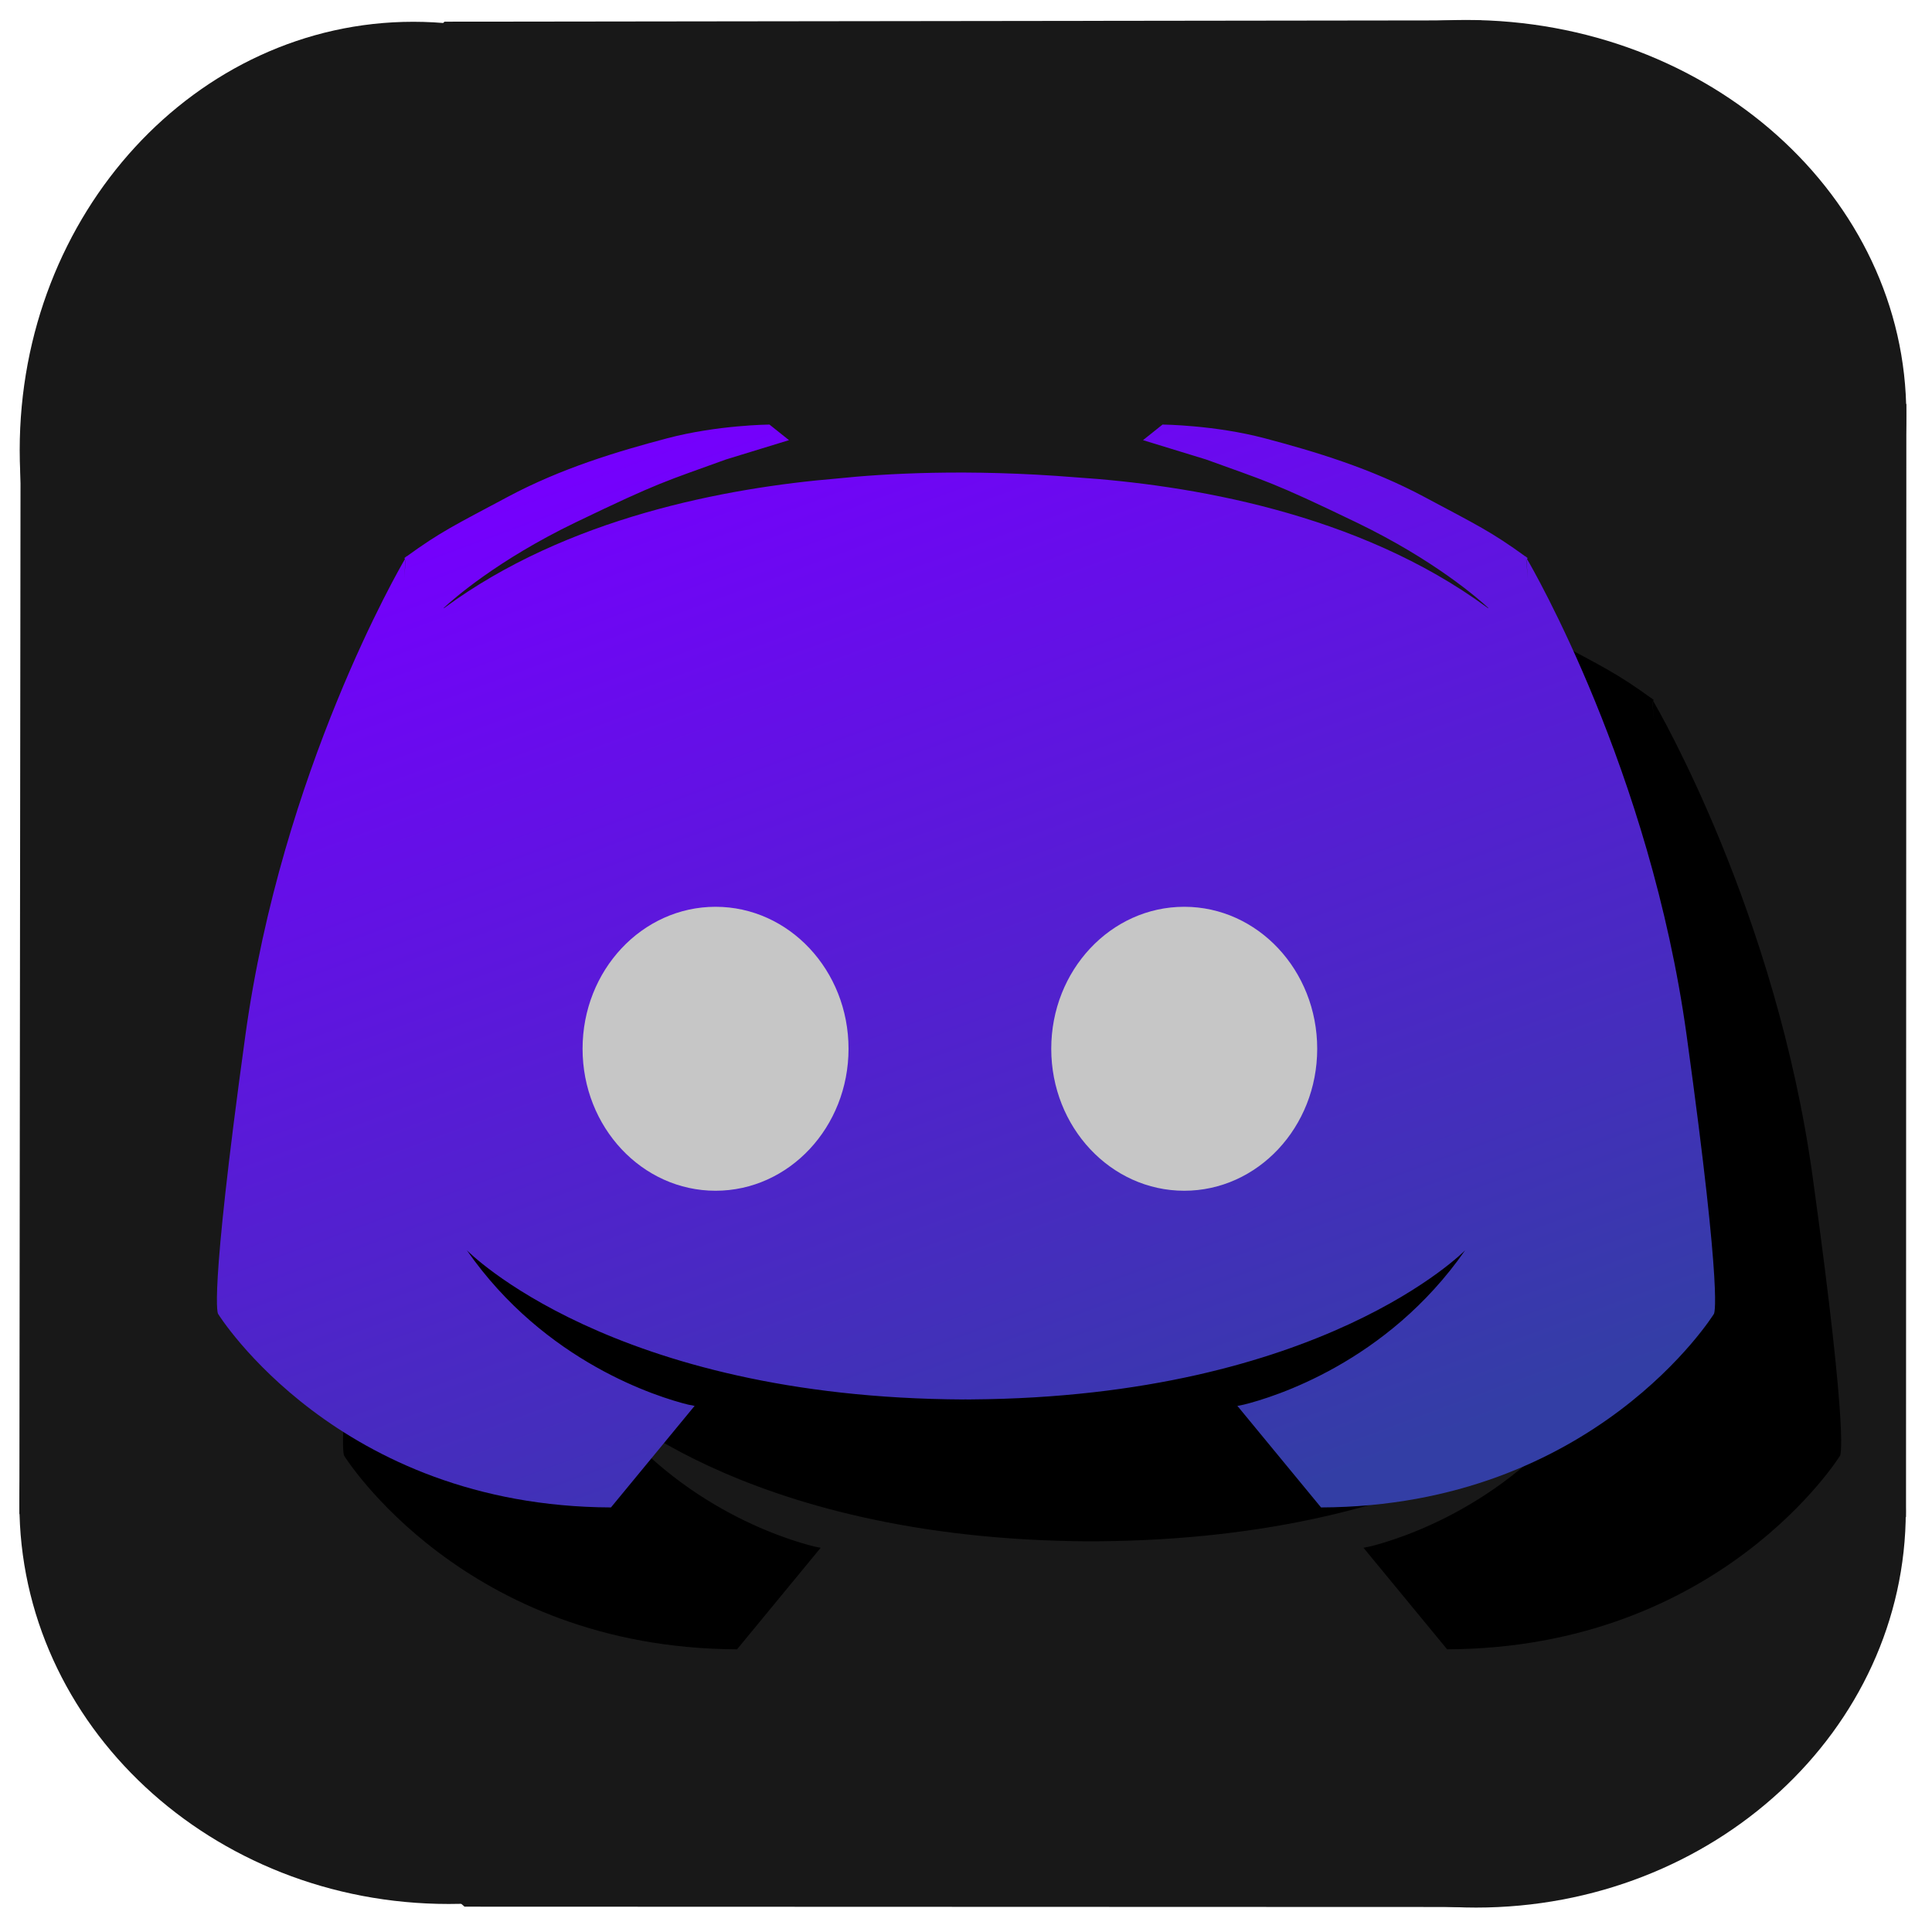
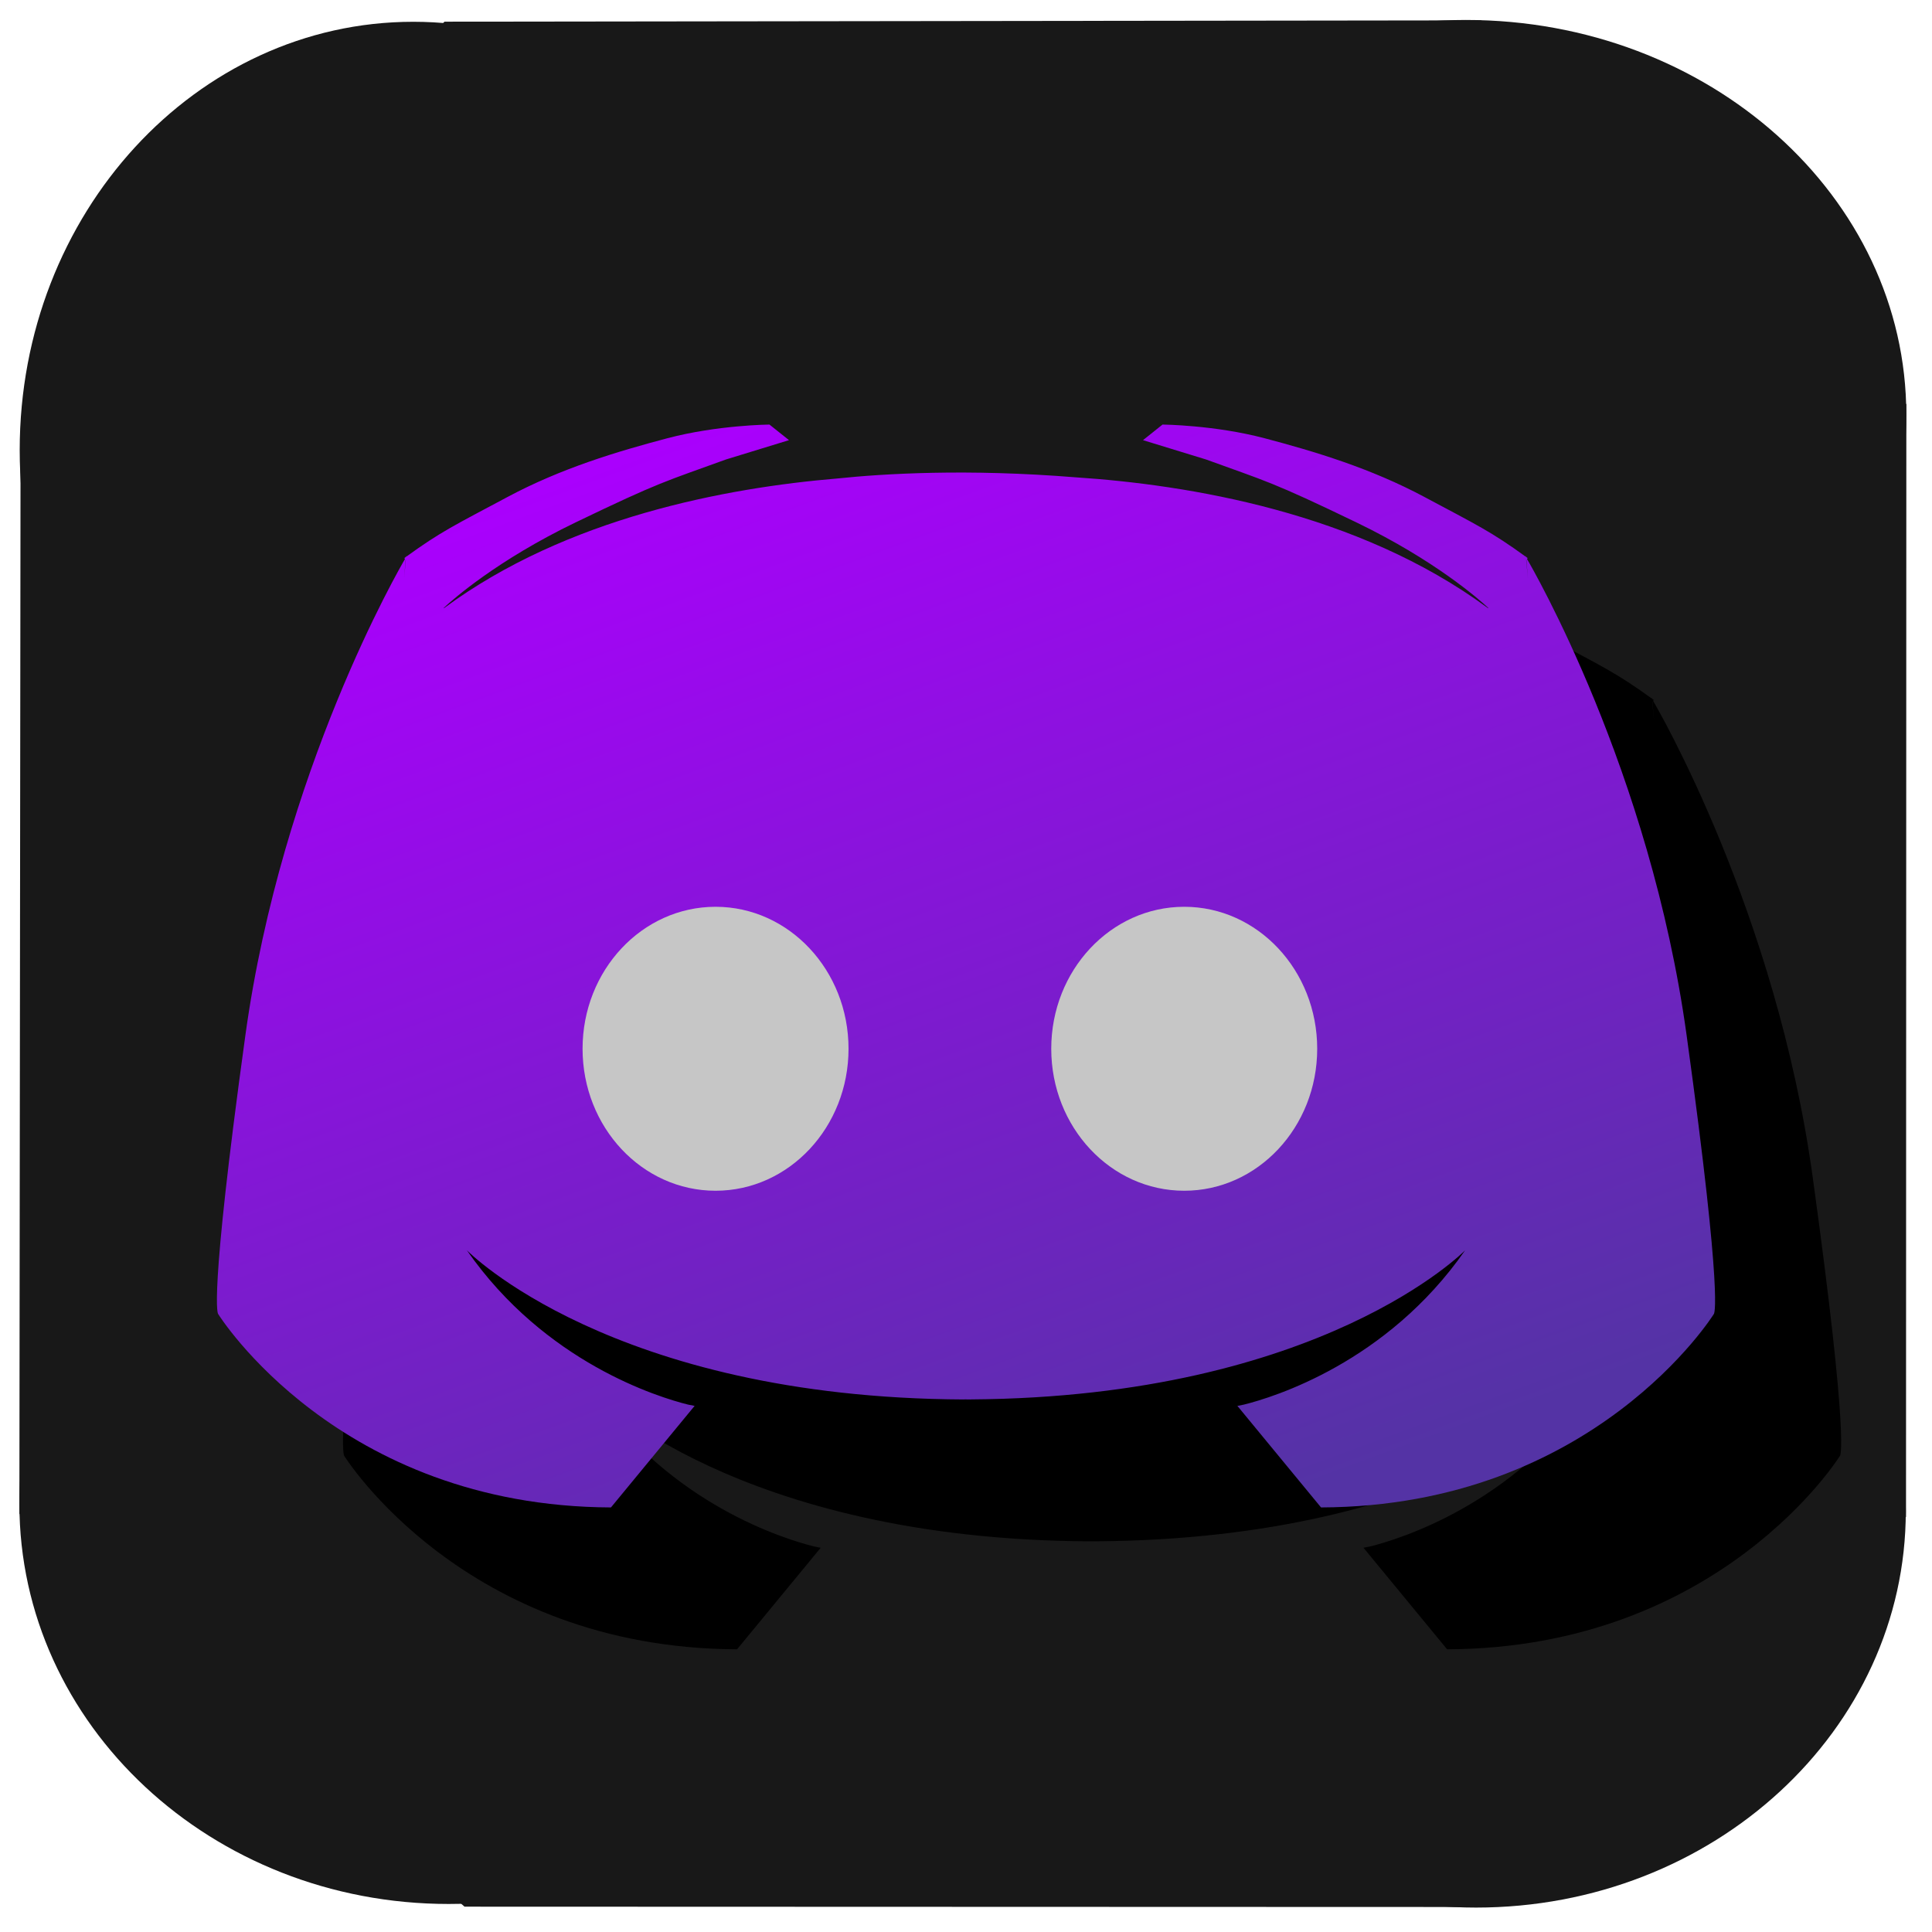
<svg xmlns="http://www.w3.org/2000/svg" xmlns:xlink="http://www.w3.org/1999/xlink" version="1.1" id="svg1" width="512" height="512" viewBox="0 0 512 512" xml:space="preserve">
  <defs id="defs1">
    <linearGradient id="linearGradient1">
-       <stop style="stop-color:#7500fd;stop-opacity:1;" offset="0" id="stop1" />
-       <stop style="stop-color:#333ea5;stop-opacity:1;" offset="1" id="stop2" />
+       <stop style="stop-color:#aa00fd;stop-opacity:1;" offset="0" id="stop1" />
+       <stop style="stop-color:#5433a5;stop-opacity:1;" offset="1" id="stop2" />
    </linearGradient>
    <linearGradient xlink:href="#linearGradient1" id="linearGradient2" x1="221.527" y1="123.672" x2="318.578" y2="387.046" gradientUnits="userSpaceOnUse" />
  </defs>
  <g id="layer2" style="display:inline;fill:#181818;fill-opacity:1">
    <ellipse style="fill:#181818;fill-opacity:1;stroke-width:1.685" id="path11" cx="109.525" cy="-119.286" rx="104.304" ry="113.515" transform="scale(1,-1)" />
    <ellipse style="fill:#181818;fill-opacity:1;stroke-width:1.71" id="ellipse11" cx="-109.855" cy="-388.487" rx="104.565" ry="116.7" transform="matrix(0,-1,-1,0,0,0)" />
    <ellipse style="fill:#181818;fill-opacity:1;stroke-width:1.7" id="ellipse12" cx="-398.545" cy="-118.901" rx="106.027" ry="113.761" transform="matrix(0,-1,-1,0,0,0)" />
    <ellipse style="fill:#181818;fill-opacity:1;stroke-width:1.693" id="ellipse13" cx="-400.485" cy="-391.171" rx="105.042" ry="113.884" transform="matrix(0,-1,-1,0,0,0)" />
    <path style="fill:#181818;fill-opacity:1" d="m 123.102,505.288 266.003,0.087 116.009,-103.39 0.087,-294.853 L 392.499,5.396 117.793,5.744 5.439,124.059 5.135,401.158 Z" id="path10" />
  </g>
  <g id="g4" transform="matrix(1.136276,0,0,1.136492,-3.771124,0.1792919)" style="stroke-width:0.88;fill:#000000;fill-opacity:1">
    <path id="path3" style="fill:#000000;fill-opacity:1;stroke:#878787;stroke-width:0.617;stroke-opacity:0" d="m 212.189,131.924 c 0,0 -12.095,0.098 -23.801,3.188 -11.705,3.09 -24.743,6.995 -37.297,13.703 -12.275,6.559 -15.521,8.053 -23.539,13.867 l -0.082,-0.113 -0.018,0.184 c -0.148,0.108 -0.272,0.192 -0.424,0.303 l 0.156,0.215 c -1.104,1.879 -28.695,49.293 -37.225,111.045 -8.703,63.009 -6.352,65.01 -6.352,65.01 0,0 27.86,44.861 91.613,45.107 l 19.463,-23.623 0.189,0.033 c 0,0 -0.167,-0.038 -0.184,-0.041 l 0.039,-0.047 -1.547,-0.307 c -6.778,-1.688 -33.32,-9.738 -51.57,-35.982 0,0 33.594,34.441 116.01,34.789 v -0.018 l 0.809,0.01 v 0.008 c 0.082,-3.5e-4 0.159,-0.004 0.24,-0.004 l 0.477,0.006 0.006,-0.014 c 81.881,-0.549 115.285,-34.777 115.285,-34.777 -18.251,26.245 -44.792,34.294 -51.57,35.982 l -1.547,0.307 0.039,0.047 c -0.016,0.003 -0.182,0.041 -0.182,0.041 l 0.188,-0.033 19.463,23.623 c 63.754,-0.246 91.615,-45.107 91.615,-45.107 0,0 2.349,-2.001 -6.354,-65.01 -8.53,-61.757 -36.123,-109.175 -37.223,-111.047 l 0.154,-0.213 c -0.152,-0.111 -0.275,-0.195 -0.424,-0.303 l -0.018,-0.184 -0.082,0.113 c -8.018,-5.814 -11.264,-7.309 -23.539,-13.867 -12.554,-6.708 -25.592,-10.614 -37.297,-13.703 -11.705,-3.089 -23.801,-3.188 -23.801,-3.188 l -4.555,3.635 14.686,4.5 c 14.12,5.131 15.317,5.15 35.082,14.68 18.255,8.802 28.586,17.918 30.762,19.939 l -0.053,0.072 c -0.033,-0.025 -0.06,-0.048 -0.094,-0.072 -45.003,-33.184 -111.604,-31.424 -121.664,-30.955 -10.052,-0.468 -76.659,-2.232 -121.666,30.955 -0.034,0.025 -0.06,0.048 -0.094,0.072 l -0.053,-0.072 c 2.176,-2.021 12.506,-11.138 30.762,-19.939 19.765,-9.53 20.964,-9.548 35.084,-14.68 l 14.686,-4.5 z m 176.527,31.555 0.359,4.297 -0.402,-4.238 z m -261.379,0.002 0.041,0.057 -0.387,4.07 z" />
    <ellipse style="fill:#000000;stroke:#878787;stroke-width:0.88;stroke-opacity:0;fill-opacity:1" id="ellipse3" cx="308.923" cy="277.477" rx="31.015" ry="33.108" />
    <ellipse style="fill:#000000;stroke:#878787;stroke-width:0.88;stroke-opacity:0;fill-opacity:1" id="ellipse4" cx="199.615" cy="277.477" rx="31.015" ry="33.108" />
    <path style="fill:#000000;fill-opacity:1;stroke:#878787;stroke-width:0.88;stroke-opacity:0" d="m 218.398,145.729 c 0,0 32.375,-5.918 80.066,0 47.692,5.918 -56.743,31.156 -56.743,31.156 z" id="path4" />
  </g>
  <g id="layer1" transform="matrix(1.136276,0,0,1.136492,-37.1901,-37.41704)" style="stroke-width:0.88">
    <path id="path1" style="fill:url(#linearGradient2);fill-opacity:1;stroke:#878787;stroke-width:0.617;stroke-opacity:0" d="M 212.19 131.924 C 212.19 131.924 200.094 132.023 188.388 135.112 C 176.683 138.202 163.646 142.106 151.092 148.814 C 138.817 155.373 135.57 156.867 127.552 162.681 L 127.471 162.568 L 127.452 162.752 C 127.304 162.859 127.181 162.943 127.029 163.054 L 127.186 163.269 C 126.082 165.148 98.491 212.563 89.962 274.315 C 81.259 337.324 83.609 339.325 83.609 339.325 C 83.609 339.325 111.47 384.185 175.223 384.431 L 194.686 360.808 L 194.875 360.843 C 194.875 360.843 194.708 360.805 194.692 360.801 L 194.731 360.753 L 193.184 360.447 C 186.406 358.759 159.865 350.709 141.614 324.464 C 141.614 324.464 175.207 358.907 257.623 359.255 L 257.623 359.236 L 258.431 359.246 L 258.431 359.255 C 258.513 359.254 258.59 359.249 258.672 359.249 L 259.148 359.256 L 259.155 359.243 C 341.035 358.694 374.44 324.466 374.44 324.466 C 356.19 350.711 329.647 358.759 322.869 360.447 L 321.323 360.755 L 321.361 360.801 C 321.345 360.804 321.181 360.843 321.181 360.843 L 321.368 360.808 L 340.831 384.431 C 404.585 384.185 432.446 339.325 432.446 339.325 C 432.446 339.325 434.795 337.324 426.093 274.315 C 417.563 212.558 389.968 165.141 388.869 163.269 L 389.023 163.056 C 388.871 162.945 388.749 162.859 388.6 162.752 L 388.581 162.569 L 388.501 162.683 C 380.483 156.869 377.235 155.373 364.961 148.814 C 352.407 142.106 339.37 138.202 327.664 135.112 C 315.959 132.023 303.863 131.924 303.863 131.924 L 299.31 135.559 L 313.994 140.06 C 328.114 145.191 329.312 145.208 349.076 154.738 C 367.332 163.54 377.661 172.657 379.838 174.678 L 379.786 174.751 C 379.753 174.726 379.725 174.703 379.691 174.678 C 349.39 152.335 309.65 145.947 283.618 144.227 C 258.286 142.181 238.867 143.368 228.028 144.497 C 202.044 146.674 164.907 153.63 136.361 174.678 C 136.328 174.703 136.302 174.726 136.268 174.751 L 136.215 174.678 C 138.391 172.657 148.721 163.54 166.976 154.738 C 186.741 145.208 187.94 145.191 202.06 140.06 L 216.746 135.559 L 212.19 131.924 z M 388.717 163.478 L 389.077 167.775 L 388.674 163.537 L 388.717 163.478 z M 127.337 163.48 L 127.378 163.537 L 126.992 167.608 L 127.337 163.48 z " />
    <ellipse style="fill:#c6c6c6;stroke:#878787;stroke-width:0.88;stroke-opacity:0" id="path2" cx="308.923" cy="277.477" rx="31.015" ry="33.108" />
    <ellipse style="fill:#c6c6c6;stroke:#878787;stroke-width:0.88;stroke-opacity:0" id="ellipse2" cx="199.615" cy="277.477" rx="31.015" ry="33.108" />
  </g>
</svg>
